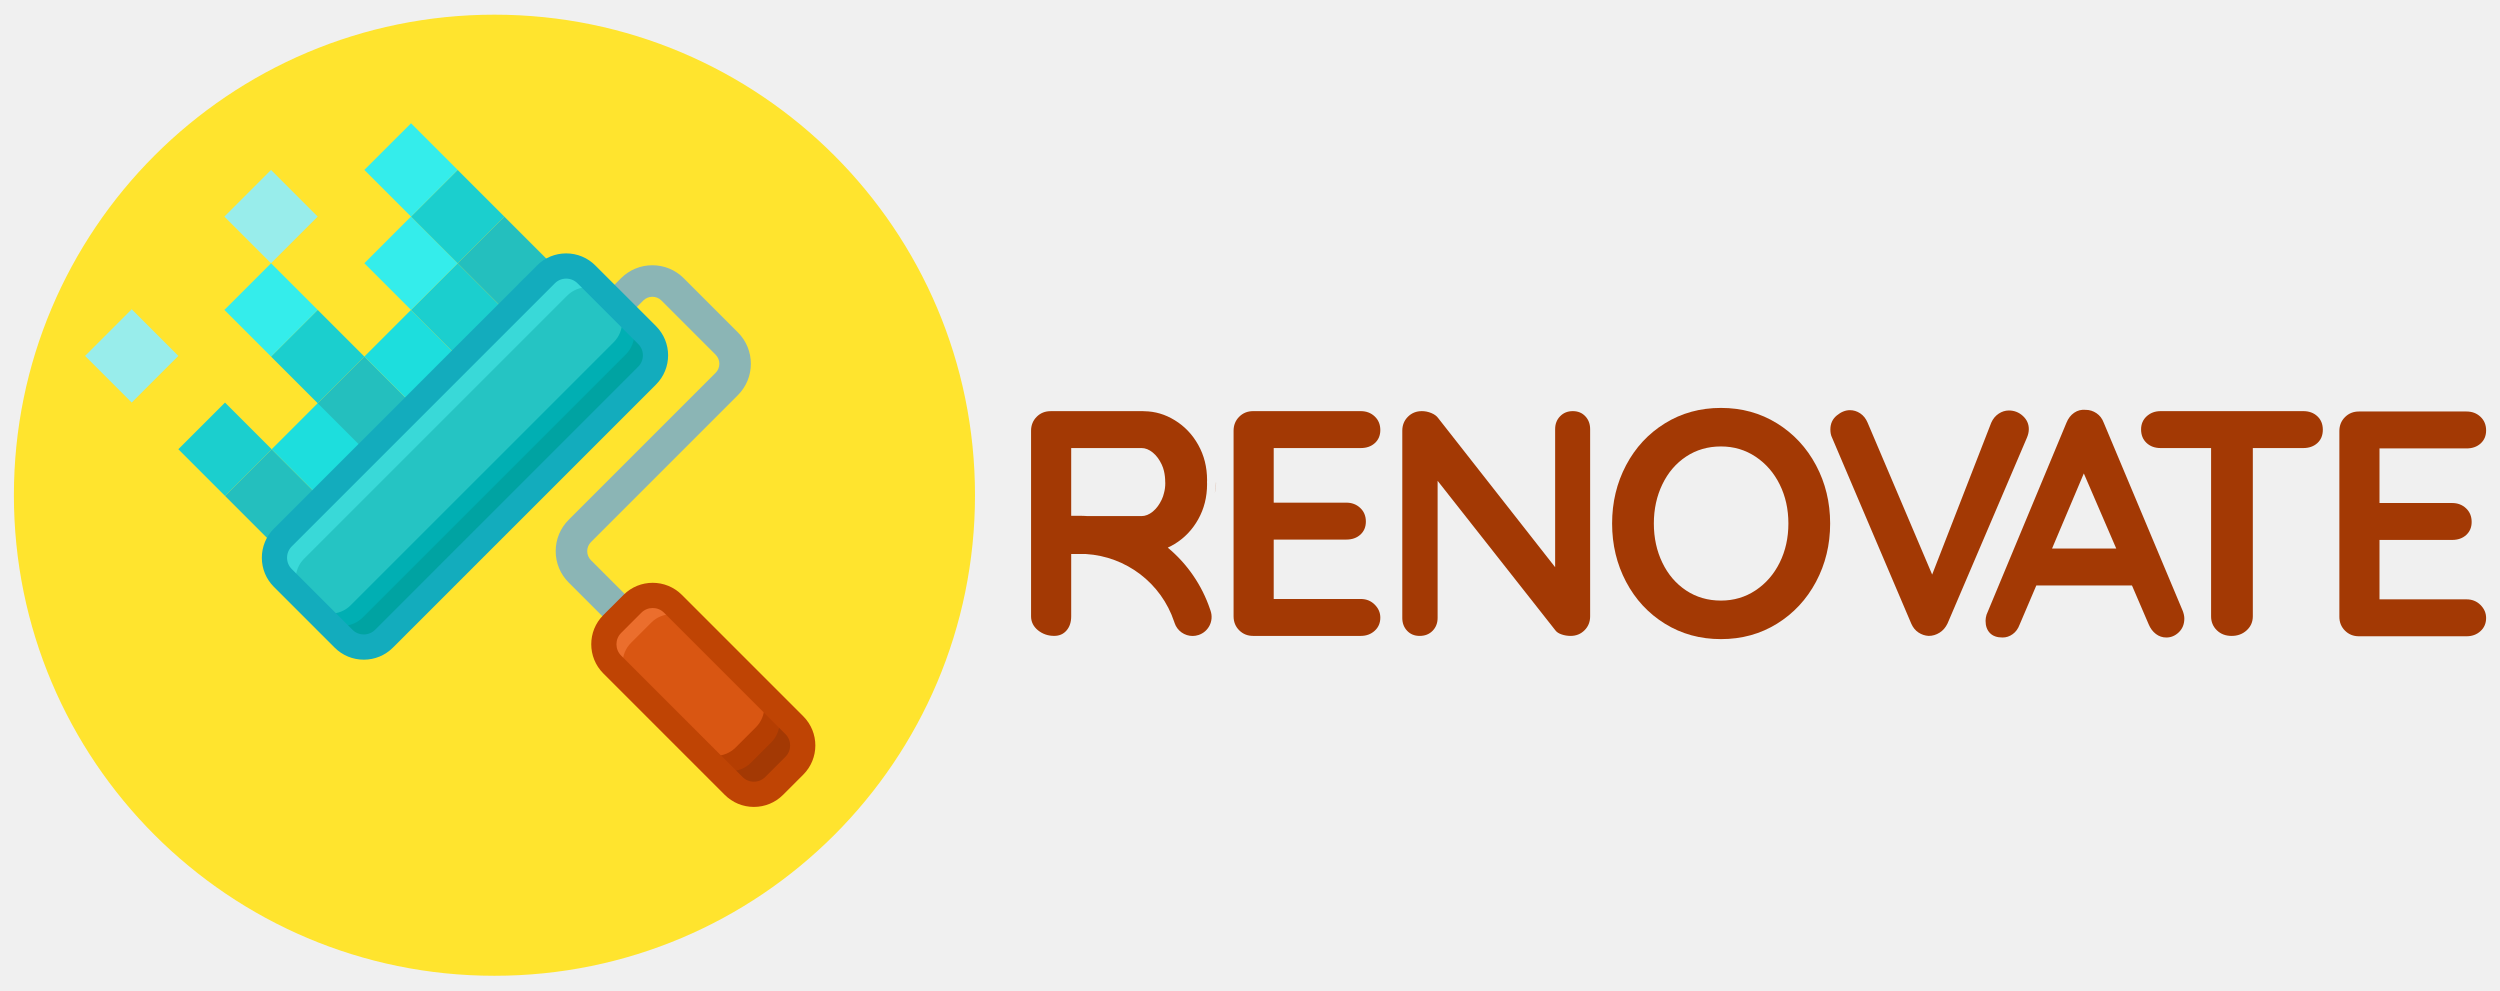
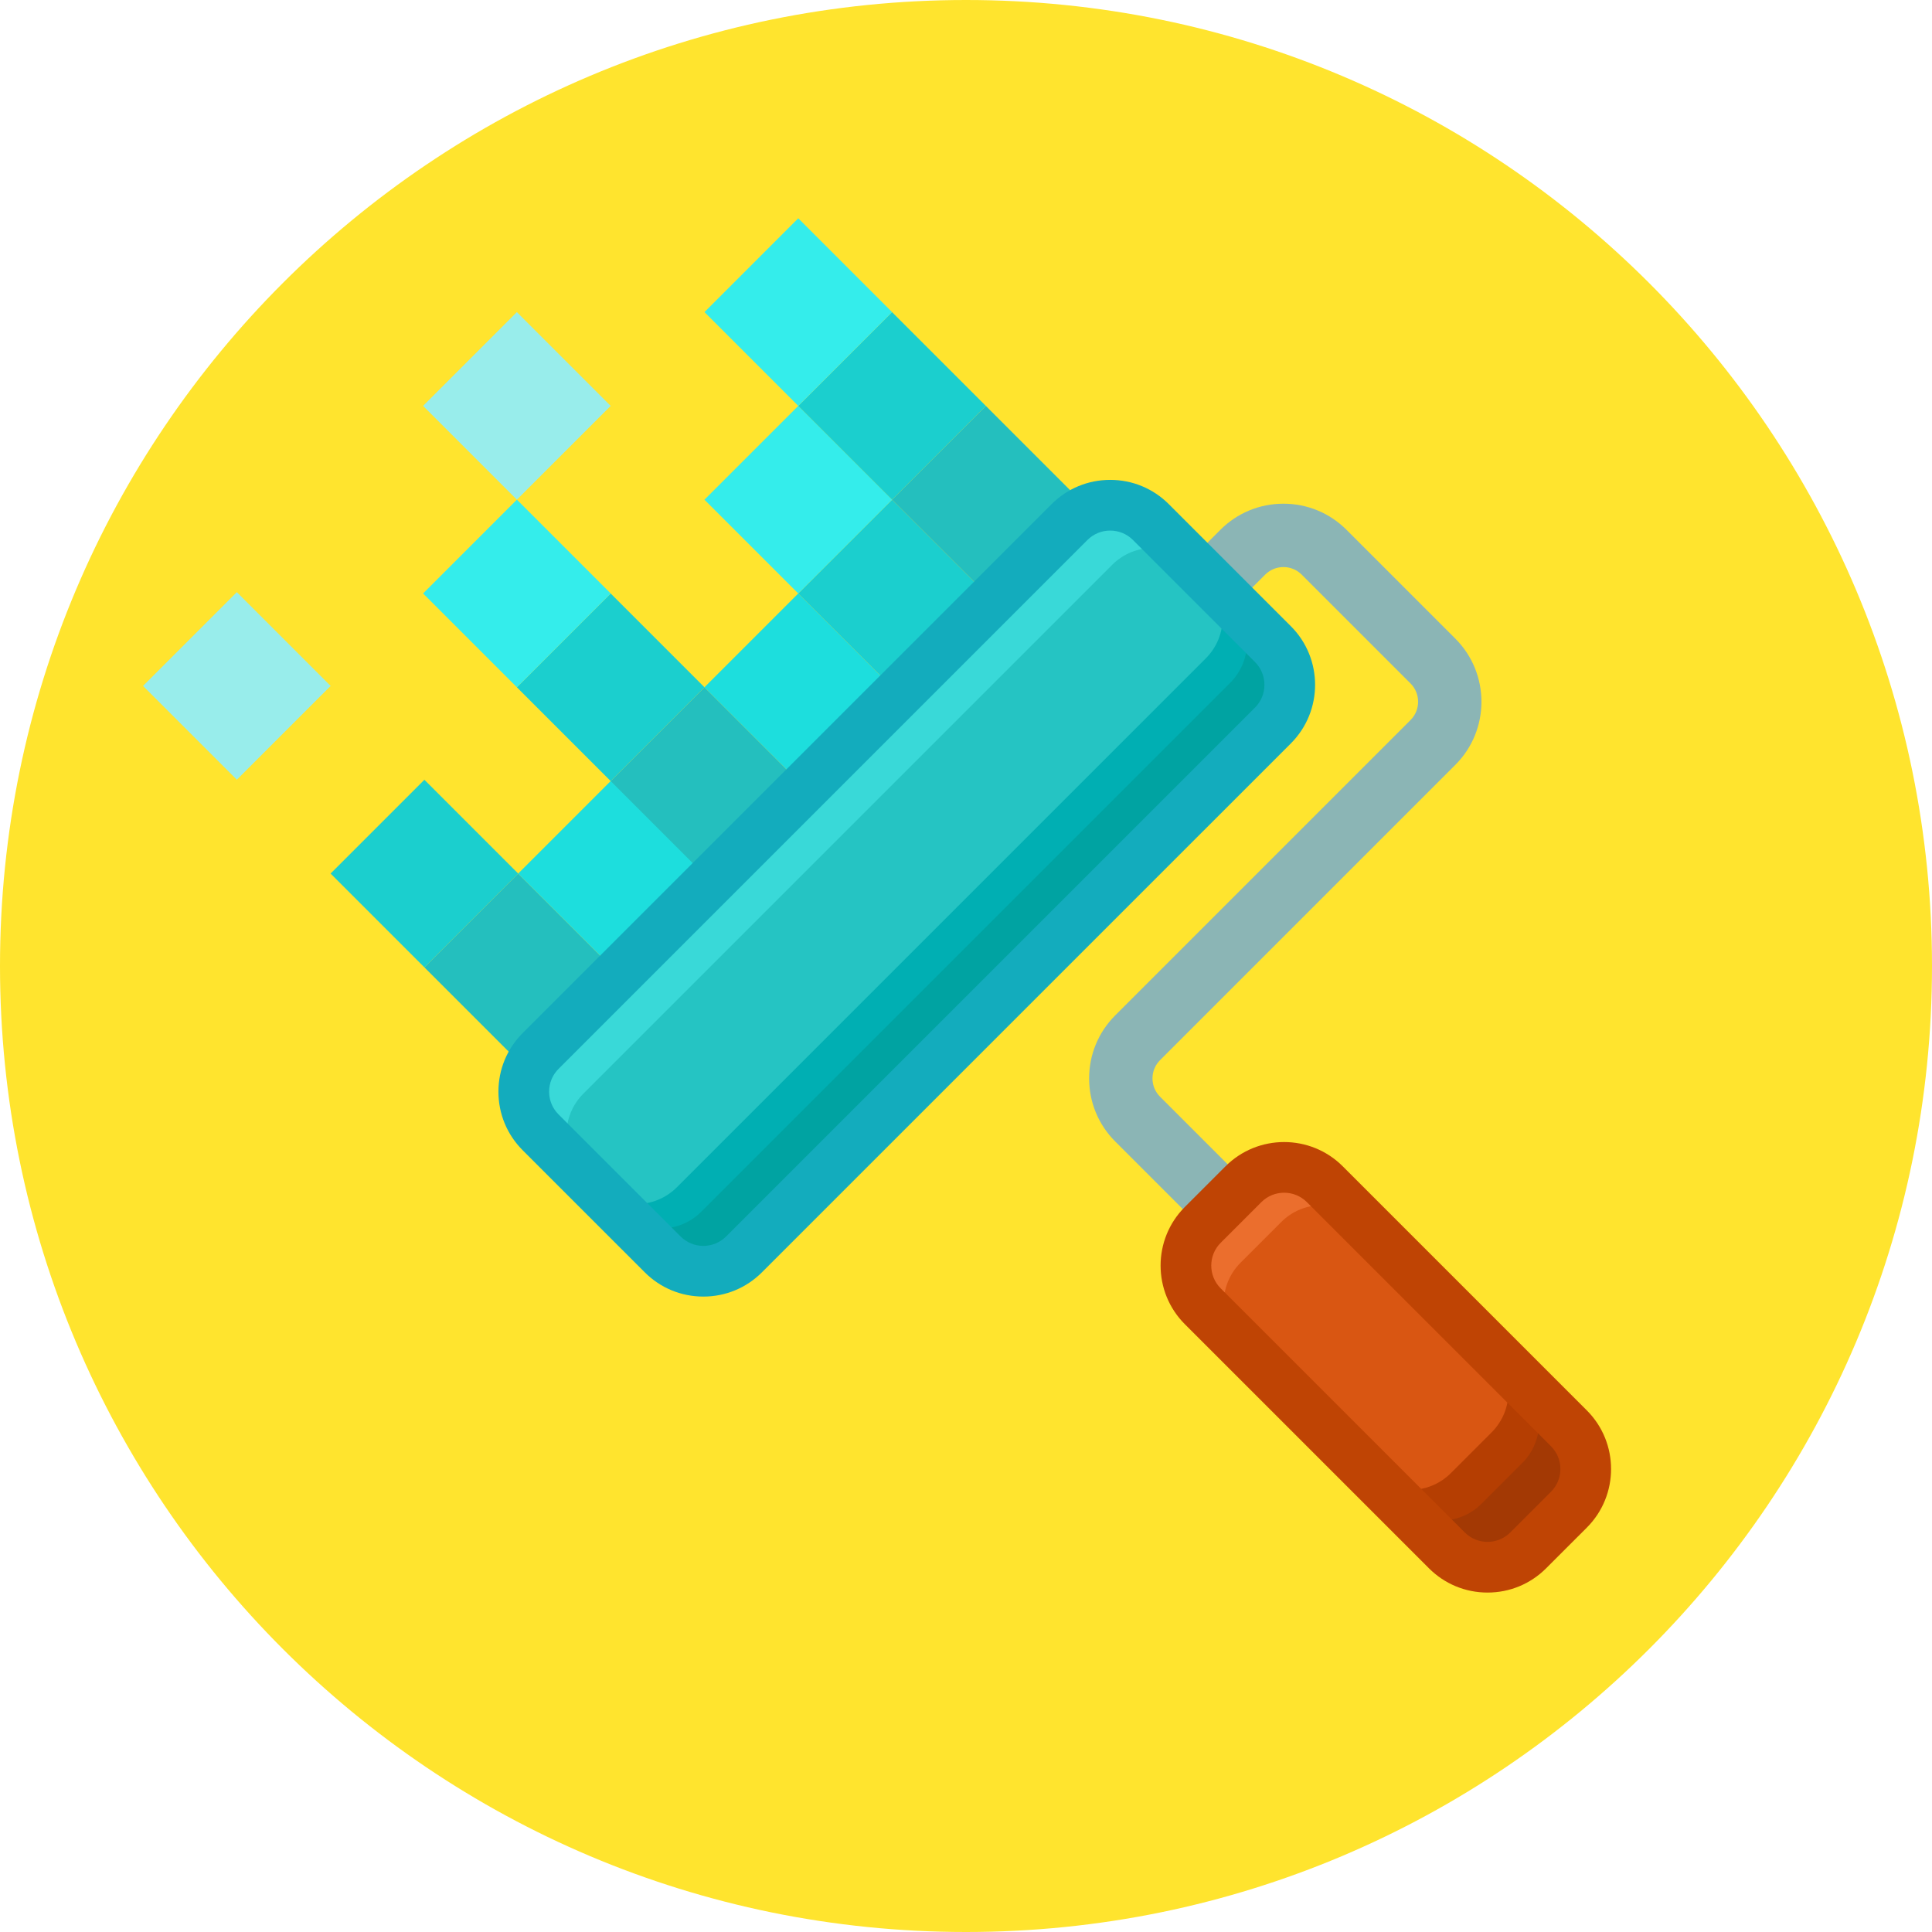
- <svg xmlns="http://www.w3.org/2000/svg" version="1.1" id="Слой_1" x="0px" y="0px" width="960px" height="380.333px" viewBox="0 0 960 380.333" enable-background="new 0 0 960 380.333" xml:space="preserve">
-   <g>
-     <g>
-       <g>
-         <path fill="#A33904" d="M466.935,185.128c0,1.459-0.159,2.865-0.478,4.218c0.345-1.22,0.504-2.52,0.504-3.873     C466.962,185.366,466.962,185.234,466.935,185.128z" />
-       </g>
-       <g>
-         <path fill="#A33904" d="M527.885,232.165c1.438,1.44,2.158,3.103,2.158,4.995c0,2.054-0.72,3.741-2.158,5.054     c-1.438,1.316-3.225,1.974-5.362,1.974h-41.309c-2.137,0-3.926-0.718-5.362-2.158c-1.439-1.438-2.158-3.225-2.158-5.365v-71.269     c0-2.137,0.719-3.925,2.158-5.364c1.436-1.438,3.225-2.158,5.362-2.158h41.309c2.137,0,3.925,0.677,5.362,2.034     s2.158,3.105,2.158,5.241c0,2.056-0.699,3.721-2.096,4.995c-1.399,1.275-3.205,1.911-5.425,1.911h-33.415v20.961h27.866     c2.137,0,3.925,0.679,5.362,2.036c1.438,1.355,2.158,3.103,2.158,5.241c0,2.054-0.699,3.72-2.096,4.995     c-1.399,1.275-3.204,1.909-5.425,1.909h-27.866v22.812h33.415C524.66,230.007,526.447,230.727,527.885,232.165z" />
-       </g>
-       <g>
-         <path fill="#A33904" d="M608.763,159.847c1.233,1.316,1.85,2.958,1.85,4.932v71.886c0,2.14-0.72,3.927-2.161,5.365     c-1.435,1.44-3.223,2.158-5.362,2.158c-1.15,0-2.28-0.184-3.388-0.554c-1.114-0.37-1.912-0.883-2.404-1.541l-45.254-57.461v52.65     c0,1.974-0.64,3.619-1.912,4.932c-1.277,1.316-2.94,1.974-4.995,1.974c-1.974,0-3.575-0.658-4.808-1.974     c-1.233-1.313-1.85-2.958-1.85-4.932v-71.886c0-2.137,0.718-3.925,2.158-5.364c1.435-1.438,3.225-2.158,5.362-2.158     c1.233,0,2.445,0.246,3.637,0.74c1.192,0.493,2.075,1.152,2.653,1.973l44.883,57.214v-53.022c0-1.974,0.632-3.616,1.912-4.932     c1.269-1.315,2.896-1.973,4.87-1.973S607.53,158.532,608.763,159.847z" />
-       </g>
-       <g>
-         <path fill="#A33904" d="M697.347,223.412c-3.616,6.782-8.611,12.144-14.981,16.09c-6.373,3.945-13.543,5.919-21.517,5.919     s-15.147-1.974-21.517-5.919c-6.373-3.945-11.344-9.308-14.919-16.09c-3.578-6.782-5.365-14.243-5.365-22.382     c0-8.137,1.787-15.598,5.365-22.38c3.575-6.781,8.546-12.146,14.919-16.091c6.37-3.945,13.543-5.918,21.517-5.918     s15.144,1.973,21.517,5.918c6.37,3.945,11.365,9.31,14.981,16.091c3.616,6.782,5.427,14.243,5.427,22.38     C702.774,209.169,700.964,216.63,697.347,223.412z M683.415,186.049c-2.22-4.479-5.303-8.033-9.248-10.665     c-3.948-2.631-8.385-3.947-13.318-3.947c-5.015,0-9.476,1.295-13.38,3.885s-6.945,6.147-9.124,10.665     c-2.179,4.523-3.267,9.538-3.267,15.043c0,5.51,1.088,10.525,3.267,15.043c2.179,4.523,5.22,8.077,9.124,10.668     c3.904,2.588,8.365,3.883,13.38,3.883c4.932,0,9.37-1.313,13.318-3.945c3.945-2.629,7.028-6.184,9.248-10.665     c2.217-4.482,3.329-9.474,3.329-14.984C686.744,195.525,685.633,190.53,683.415,186.049z" />
-       </g>
-       <g>
-         <path fill="#A33904" d="M776.786,159.724c1.518,1.398,2.28,3.081,2.28,5.055c0,1.069-0.246,2.179-0.741,3.329L747.87,239.38     c-0.741,1.562-1.769,2.754-3.083,3.575c-1.316,0.824-2.715,1.233-4.194,1.233c-1.399-0.08-2.694-0.513-3.883-1.295     c-1.194-0.78-2.119-1.912-2.774-3.391l-30.457-71.517c-0.412-0.821-0.617-1.85-0.617-3.083c0-2.22,0.821-4.008,2.466-5.364     c1.642-1.356,3.329-2.035,5.054-2.035c1.399,0,2.715,0.412,3.948,1.233c1.233,0.822,2.176,2.015,2.834,3.576l24.786,58.324     l22.688-58.324c0.658-1.48,1.604-2.631,2.837-3.453c1.233-0.821,2.546-1.233,3.945-1.233     C773.475,157.627,775.262,158.326,776.786,159.724z" />
-       </g>
-       <g>
-         <path fill="#A33904" d="M838.783,237.53c0,2.137-0.699,3.883-2.096,5.241c-1.399,1.355-3.002,2.034-4.811,2.034     c-1.479,0-2.816-0.453-4.008-1.357c-1.192-0.902-2.116-2.135-2.774-3.699l-6.411-14.919H781.94l-6.414,15.043     c-0.575,1.562-1.458,2.774-2.65,3.637c-1.192,0.863-2.487,1.295-3.883,1.295c-2.14,0-3.761-0.575-4.87-1.725     c-1.111-1.15-1.666-2.715-1.666-4.686c0-0.741,0.124-1.521,0.37-2.344l30.703-73.736c0.658-1.644,1.642-2.917,2.958-3.822     c1.316-0.904,2.795-1.275,4.44-1.11c1.479,0,2.855,0.431,4.129,1.294c1.275,0.864,2.199,2.078,2.774,3.638l30.335,72.256     C838.576,235.639,838.783,236.626,838.783,237.53z M787.981,210.648h24.662l-12.455-28.853L787.981,210.648z" />
-       </g>
-       <g>
-         <path fill="#A33904" d="M889.87,159.847c1.396,1.316,2.096,3.041,2.096,5.178c0,2.138-0.699,3.844-2.096,5.118     c-1.399,1.275-3.207,1.911-5.427,1.911h-19.359v64.612c0,2.14-0.782,3.927-2.342,5.365c-1.562,1.44-3.495,2.158-5.795,2.158     c-2.303,0-4.194-0.718-5.673-2.158c-1.479-1.438-2.217-3.225-2.217-5.365v-64.612h-19.362c-2.217,0-4.028-0.657-5.425-1.973     c-1.399-1.313-2.096-3.04-2.096-5.178c0-2.054,0.718-3.739,2.158-5.055c1.438-1.315,3.225-1.973,5.362-1.973h54.748     C886.663,157.874,888.471,158.532,889.87,159.847z" />
-       </g>
-       <g>
-         <path fill="#A33904" d="M952.509,232.306c1.435,1.44,2.158,3.103,2.158,4.995c0,2.054-0.723,3.741-2.158,5.054     c-1.44,1.316-3.228,1.974-5.365,1.974h-41.309c-2.137,0-3.925-0.718-5.362-2.158c-1.44-1.438-2.158-3.225-2.158-5.365v-71.269     c0-2.137,0.718-3.925,2.158-5.364c1.438-1.438,3.225-2.158,5.362-2.158h41.309c2.137,0,3.925,0.677,5.365,2.034     c1.435,1.356,2.158,3.105,2.158,5.241c0,2.056-0.699,3.721-2.098,4.995c-1.399,1.275-3.205,1.911-5.425,1.911h-33.415v20.961     h27.866c2.137,0,3.925,0.679,5.365,2.036c1.438,1.355,2.158,3.103,2.158,5.241c0,2.054-0.699,3.72-2.098,4.995     c-1.396,1.275-3.204,1.909-5.425,1.909h-27.866v22.812h33.415C949.281,230.149,951.068,230.869,952.509,232.306z" />
-       </g>
-       <g>
-         <path fill="#A33904" d="M464.881,234.606l-0.176-0.528c-3.199-9.53-8.928-17.668-16.282-23.79     c0.888-0.406,1.765-0.863,2.626-1.391c3.793-2.308,6.817-5.465,9.072-9.497c2.255-4.032,3.396-8.542,3.396-13.555     c0-0.239,0-0.477-0.027-0.716c0.027-0.239,0.027-0.504,0.027-0.743c0-5.014-1.141-9.523-3.396-13.555     c-2.255-4.032-5.279-7.189-9.072-9.497c-3.634-2.228-7.507-3.369-11.592-3.422c-0.159-0.027-0.318-0.027-0.477-0.027h-35.52     c-2.149,0-3.926,0.716-5.358,2.149c-1.432,1.432-2.175,3.236-2.175,5.359v71.278c0,2.122,0.902,3.926,2.653,5.359     c1.777,1.432,3.846,2.149,6.234,2.149c1.963,0,3.555-0.69,4.748-2.096c1.194-1.379,1.777-3.183,1.777-5.411v-23.927h5.65     c15.463,0.952,28.903,11.138,33.88,25.962l0.171,0.513c1.019,3.059,3.865,4.992,6.919,4.992c0.764,0,1.543-0.122,2.308-0.378     C464.09,242.558,466.156,238.427,464.881,234.606z M438.343,172.05c1.486,0,2.918,0.584,4.324,1.724     c1.406,1.167,2.547,2.706,3.449,4.642c0.371,0.796,0.663,1.618,0.849,2.467c0.318,1.353,0.478,2.759,0.478,4.244     c0.026,0.106,0.026,0.239,0.026,0.345c0,1.353-0.159,2.653-0.504,3.873c-0.186,0.849-0.477,1.671-0.849,2.467     c-0.902,1.937-2.043,3.475-3.449,4.642c-1.406,1.141-2.838,1.724-4.324,1.724h-20.685c-1.009-0.058-2.016-0.12-3.036-0.12h-3.23     c-0.018,0-0.035,0.005-0.053,0.005V172.05H438.343z" />
-       </g>
-     </g>
-     <g>
-       <circle fill="#FFE42E" cx="189.867" cy="190.167" r="184.533" />
-     </g>
-     <g>
-       <path fill="#8BB5B5" d="M256.46,261.778l-38.082-38.082c-3.219-3.219-4.992-7.499-4.992-12.052c0-4.552,1.773-8.833,4.992-12.051    l56.411-56.412c1.925-1.925,1.925-5.059,0-6.985L254,115.407c-0.933-0.933-2.173-1.447-3.492-1.447    c-1.319,0-2.56,0.514-3.492,1.447l-12.695,12.695l-8.56-8.56l12.695-12.695c3.219-3.219,7.5-4.992,12.052-4.992    s8.833,1.773,12.051,4.992l20.79,20.789c6.645,6.646,6.645,17.458,0,24.103l-56.412,56.412c-0.933,0.933-1.447,2.173-1.447,3.492    c0,1.319,0.514,2.56,1.446,3.492l38.083,38.082L256.46,261.778z" />
-     </g>
-     <g>
-       <path fill="#D95612" d="M305.039,294.025l-7.772,7.772c-4.292,4.292-11.251,4.292-15.544,0l-46.631-46.631    c-4.292-4.292-4.292-11.251,0-15.544l7.772-7.772c4.292-4.292,11.251-4.292,15.544,0l46.631,46.631    C309.331,282.774,309.331,289.733,305.039,294.025z" />
-     </g>
-     <g>
-       <rect x="91.652" y="177.754" transform="matrix(0.7071 -0.7071 0.7071 0.7071 -104.0949 129.5398)" fill="#24BFBE" width="25.338" height="25.338" />
-     </g>
-     <g>
-       <path fill="#25C4C3" d="M225.184,105.364l23.316,23.316c4.29,4.29,4.29,11.254,0,15.544L147.465,245.257    c-4.29,4.29-11.254,4.29-15.544,0l-23.316-23.316c-4.29-4.29-4.29-11.254,0-15.544L209.64,105.364    C213.93,101.074,220.894,101.074,225.184,105.364z" />
-     </g>
-     <g>
-       <rect x="109.569" y="159.838" transform="matrix(0.7071 -0.7071 0.7071 0.7071 -86.1781 136.9612)" fill="#1DDEDD" width="25.338" height="25.338" />
-     </g>
-     <g>
-       <path fill="#00AFB3" d="M235.676,115.856l12.824,12.824c4.29,4.29,4.29,11.254,0,15.544L147.465,245.257    c-4.29,4.29-11.254,4.29-15.544,0l-12.824-12.824c4.29,4.29,11.254,4.29,15.544,0L235.676,131.4    C239.966,127.11,239.966,120.146,235.676,115.856z" />
-     </g>
-     <g>
-       <rect x="127.237" y="142.17" transform="matrix(0.7071 -0.7071 0.7071 0.7071 -68.5101 144.2795)" fill="#24BFBE" width="25.338" height="25.338" />
-     </g>
-     <g>
-       <rect x="145.153" y="124.253" transform="matrix(0.7071 -0.7071 0.7071 0.7071 -50.5934 151.7008)" fill="#1DDEDD" width="25.338" height="25.338" />
-     </g>
-     <g>
-       <rect x="163.07" y="106.336" transform="matrix(0.7071 -0.7071 0.7071 0.7071 -32.6766 159.1222)" fill="#1BCFCE" width="25.338" height="25.338" />
-     </g>
-     <g>
-       <rect x="180.987" y="88.419" transform="matrix(0.7071 -0.7071 0.7071 0.7071 -14.7598 166.5436)" fill="#24BFBE" width="25.338" height="25.338" />
-     </g>
-     <g>
-       <rect x="73.735" y="159.838" transform="matrix(0.7071 -0.7071 0.7071 0.7071 -96.6735 111.623)" fill="#1BCFCE" width="25.338" height="25.338" />
-     </g>
-     <g>
-       <rect x="109.32" y="124.253" transform="matrix(0.7071 -0.7071 0.7071 0.7071 -61.0888 126.3627)" fill="#1BCFCE" width="25.338" height="25.338" />
-     </g>
-     <g>
-       <rect x="145.153" y="88.419" transform="matrix(0.7071 -0.7071 0.7071 0.7071 -25.2552 141.2054)" fill="#34EDEB" width="25.338" height="25.338" />
-     </g>
-     <g>
-       <rect x="163.07" y="70.503" transform="matrix(0.7071 -0.7071 0.7071 0.7071 -7.3384 148.6268)" fill="#1BCFCE" width="25.338" height="25.338" />
-     </g>
-     <g>
-       <rect x="91.408" y="106.332" transform="matrix(0.7071 -0.7071 0.7071 0.7071 -53.6628 108.4478)" fill="#34EDEB" width="25.338" height="25.338" />
-     </g>
-     <g>
-       <rect x="145.158" y="52.581" transform="matrix(0.7071 -0.7071 0.7071 0.7071 0.0875 130.7119)" fill="#34EDEB" width="25.338" height="25.338" />
-     </g>
-     <g>
-       <rect x="37.906" y="124" transform="matrix(0.7071 -0.7071 0.7071 0.7071 -81.8262 75.7913)" fill="#98EDEB" width="25.338" height="25.338" />
-     </g>
-     <g>
-       <path fill="#B53E02" d="M290.272,263.715l6.738,6.738c4.29,4.29,4.29,11.254,0,15.544l-7.772,7.772    c-4.29,4.29-11.254,4.29-15.544,0l-6.738-6.738c4.29,4.29,11.254,4.29,15.544,0l7.772-7.772    C294.563,274.969,294.563,268.005,290.272,263.715z" />
-     </g>
-     <g>
-       <rect x="91.403" y="70.503" transform="matrix(0.7071 -0.7071 0.7071 0.7071 -28.3292 97.9505)" fill="#98EDEB" width="25.338" height="25.338" />
-     </g>
-     <g>
-       <path fill="#00A3A2" d="M240.339,120.519l8.16,8.16c4.29,4.29,4.29,11.254,0,15.544L147.465,245.257    c-4.29,4.29-11.254,4.29-15.544,0l-8.16-8.16c4.29,4.29,11.254,4.29,15.544,0l101.034-101.034    C244.629,131.773,244.629,124.809,240.339,120.519z" />
-     </g>
-     <g>
-       <path fill="#39D9D8" d="M233.344,113.525l-8.16-8.16c-4.29-4.29-11.254-4.29-15.544,0L108.606,206.398    c-4.29,4.29-4.29,11.254,0,15.544l8.16,8.16c-4.29-4.29-4.29-11.254,0-15.544l101.034-101.034    C222.091,109.235,229.054,109.235,233.344,113.525z" />
-     </g>
-     <g>
-       <path fill="#A33904" d="M296.125,269.568l8.028,8.028c4.29,4.29,4.29,11.254,0,15.544l-7.772,7.772    c-4.29,4.29-11.254,4.29-15.544,0l-8.028-8.028c4.29,4.29,11.254,4.29,15.544,0l7.772-7.772    C300.415,280.821,300.415,273.858,296.125,269.568z" />
-     </g>
-     <g>
-       <path fill="#EB6E2D" d="M265.631,239.074l-4.142-4.142c-6.438-6.438-16.877-6.438-23.316,0l0,0    c-6.438,6.438-6.438,16.877,0,23.316l4.142,4.142c-4.29-4.29-4.29-11.254,0-15.544l7.772-7.772    C254.378,234.784,261.341,234.784,265.631,239.074z" />
-     </g>
-     <g>
-       <path fill="#13ACBD" d="M139.694,253.317c-4.23,0-8.207-1.646-11.196-4.636l-23.316-23.315c-2.989-2.99-4.635-6.965-4.635-11.195    c0-4.23,1.646-8.207,4.635-11.196L206.216,101.94c2.99-2.989,6.965-4.636,11.196-4.636s8.206,1.646,11.196,4.636l23.315,23.315    c6.173,6.173,6.173,16.218,0,22.392L150.889,248.681C147.899,251.67,143.924,253.317,139.694,253.317z M217.412,106.989    c-1.644,0-3.188,0.639-4.348,1.799L112.03,209.822c-1.161,1.16-1.799,2.705-1.799,4.348c0,1.643,0.639,3.188,1.799,4.348    l23.316,23.315c1.16,1.161,2.705,1.799,4.348,1.799c1.643,0,3.188-0.639,4.348-1.799L245.076,140.8    c1.161-1.16,1.799-2.705,1.799-4.348s-0.639-3.188-1.799-4.348l-23.315-23.315C220.6,107.627,219.056,106.989,217.412,106.989z" />
-     </g>
-     <g>
-       <path fill="#BF4404" d="M289.496,309.858c-4.229,0-8.206-1.647-11.196-4.638l-46.631-46.63c-6.172-6.173-6.172-16.218,0-22.391    l7.772-7.772c6.175-6.173,16.218-6.172,22.391,0l46.631,46.631c6.173,6.174,6.173,16.218,0,22.391l-7.772,7.772    C297.701,308.211,293.725,309.858,289.496,309.858z M250.636,233.476c-1.574,0-3.149,0.6-4.348,1.798l-7.772,7.772    c-2.397,2.397-2.397,6.299,0,8.697l46.631,46.63c1.161,1.162,2.706,1.801,4.348,1.801c1.642,0,3.187-0.64,4.348-1.801l7.772-7.772    c2.397-2.397,2.397-6.298,0-8.696l-46.631-46.631C253.785,234.075,252.21,233.476,250.636,233.476z" />
-     </g>
-   </g>
+ <svg xmlns="http://www.w3.org/2000/svg" width="500" height="500" viewBox="0 0 500 500" fill="none">
+   <rect width="500" height="500" fill="white" />
+   <path d="M250 500C388.071 500 500 388.071 500 250C500 111.929 388.071 0 250 0C111.929 0 0 111.929 0 250C0 388.071 111.929 500 250 500Z" fill="#FFE42E" />
+   <path d="M340.218 347.016L288.626 295.424C284.265 291.063 281.863 285.265 281.863 279.096C281.863 272.929 284.265 267.13 288.626 262.77L365.05 186.345C367.658 183.737 367.658 179.491 365.05 176.882L336.886 148.717C335.622 147.453 333.942 146.757 332.155 146.757C330.368 146.757 328.687 147.453 327.424 148.717L310.225 165.916L298.628 154.319L315.827 137.12C320.188 132.759 325.988 130.357 332.155 130.357C338.322 130.357 344.121 132.759 348.481 137.12L376.647 165.285C385.649 174.289 385.649 188.936 376.647 197.939L300.221 274.364C298.957 275.628 298.261 277.308 298.261 279.095C298.261 280.882 298.957 282.563 300.22 283.826L351.814 335.418L340.218 347.016Z" fill="#8BB5B5" />
+   <path d="M406.032 390.704L395.503 401.233C389.688 407.048 380.26 407.048 374.444 401.233L311.27 338.059C305.455 332.244 305.455 322.816 311.27 317L321.799 306.471C327.614 300.656 337.042 300.656 342.858 306.471L406.032 369.645C411.847 375.461 411.847 384.889 406.032 390.704Z" fill="#D95612" />
+   <path d="M134.101 226.073L109.829 250.346L134.101 274.619L158.374 250.346L134.101 226.073Z" fill="#24BFBE" />
+   <path d="M297.847 135.111L329.434 166.699C335.246 172.511 335.246 181.946 329.434 187.758L192.555 324.634C186.743 330.446 177.308 330.446 171.497 324.634L139.909 293.046C134.097 287.235 134.097 277.8 139.909 271.988L276.788 135.111C282.6 129.299 292.035 129.299 297.847 135.111Z" fill="#25C4C3" />
+   <path d="M158.376 201.801L134.103 226.074L158.376 250.347L182.648 226.074L158.376 201.801Z" fill="#1DDEDD" />
+   <path d="M312.061 149.326L329.434 166.699C335.246 172.511 335.246 181.946 329.434 187.758L192.555 324.634C186.743 330.446 177.308 330.446 171.496 324.634L154.123 307.261C159.935 313.073 169.369 313.073 175.181 307.261L312.061 170.384C317.873 164.572 317.873 155.138 312.061 149.326Z" fill="#00AFB3" />
+   <path d="M182.312 177.865L158.039 202.138L182.312 226.411L206.584 202.138L182.312 177.865Z" fill="#24BFBE" />
+   <path d="M206.584 153.593L182.311 177.866L206.584 202.139L230.857 177.866L206.584 153.593Z" fill="#1DDEDD" />
+   <path d="M230.857 129.32L206.584 153.593L230.857 177.865L255.13 153.593L230.857 129.32Z" fill="#1BCFCE" />
+   <path d="M255.13 105.047L230.857 129.319L255.13 153.592L279.403 129.319L255.13 105.047Z" fill="#24BFBE" />
+   <path d="M109.829 201.801L85.556 226.074L109.829 250.347L134.102 226.074L109.829 201.801Z" fill="#1BCFCE" />
+   <path d="M158.038 153.592L133.766 177.865L158.038 202.138L182.311 177.865L158.038 153.592Z" fill="#1BCFCE" />
+   <path d="M206.584 105.047L182.311 129.319L206.584 153.592L230.857 129.319L206.584 105.047Z" fill="#34EDEB" />
+   <path d="M230.858 80.774L206.585 105.047L230.858 129.32L255.131 105.047L230.858 80.774Z" fill="#1BCFCE" />
+   <path d="M133.772 129.313L109.5 153.586L133.772 177.859L158.045 153.586L133.772 129.313Z" fill="#34EDEB" />
+   <path d="M206.591 56.494L182.318 80.767L206.591 105.04L230.864 80.767L206.591 56.494Z" fill="#34EDEB" />
+   <path d="M61.29 153.249L37.017 177.522L61.29 201.794L85.563 177.522L61.29 153.249Z" fill="#98EDEB" />
+   <path d="M386.026 349.641L395.154 358.769C400.966 364.581 400.966 374.016 395.154 379.828L384.625 390.357C378.813 396.169 369.378 396.169 363.566 390.357L354.438 381.229C360.25 387.041 369.684 387.041 375.496 381.229L386.026 370.699C391.839 364.887 391.839 355.453 386.026 349.641Z" fill="#B53E02" />
+   <path d="M133.766 80.774L109.493 105.046L133.766 129.319L158.039 105.046L133.766 80.774Z" fill="#98EDEB" />
+   <path d="M318.378 155.643L329.433 166.698C335.245 172.51 335.245 181.944 329.433 187.756L192.555 324.634C186.743 330.446 177.308 330.446 171.496 324.634L160.442 313.579C166.253 319.391 175.688 319.391 181.5 313.579L318.378 176.701C324.19 170.889 324.19 161.455 318.378 155.643Z" fill="#00A3A2" />
+   <path d="M308.901 146.168L297.846 135.113C292.035 129.301 282.6 129.301 276.788 135.113L139.91 271.989C134.098 277.801 134.098 287.236 139.91 293.048L150.965 304.103C145.153 298.291 145.153 288.856 150.965 283.044L287.843 146.166C293.656 140.356 303.089 140.356 308.901 146.168Z" fill="#39D9D8" />
+   <path d="M393.955 357.57L404.831 368.446C410.643 374.258 410.643 383.693 404.831 389.505L394.302 400.034C388.49 405.846 379.056 405.846 373.244 400.034L362.367 389.158C368.179 394.97 377.614 394.97 383.426 389.158L393.955 378.629C399.767 372.815 399.767 363.382 393.955 357.57Z" fill="#A33904" />
+   <path d="M352.643 316.258L347.031 310.646C338.309 301.924 324.167 301.924 315.444 310.646C306.722 319.368 306.722 333.511 315.444 342.234L321.055 347.846C315.243 342.034 315.243 332.599 321.055 326.787L331.584 316.258C337.398 310.446 346.831 310.446 352.643 316.258Z" fill="#EB6E2D" />
+   <path d="M182.027 335.554C176.296 335.554 170.908 333.324 166.859 329.273L135.271 297.687C131.222 293.636 128.992 288.251 128.992 282.52C128.992 276.789 131.222 271.401 135.271 267.352L272.149 130.473C276.2 126.423 281.585 124.192 287.317 124.192C293.049 124.192 298.434 126.422 302.485 130.473L334.072 162.059C342.435 170.422 342.435 184.031 334.072 192.395L197.194 329.273C193.143 333.322 187.758 335.554 182.027 335.554ZM287.317 137.313C285.09 137.313 282.998 138.179 281.427 139.75L144.549 276.628C142.976 278.2 142.111 280.293 142.111 282.519C142.111 284.744 142.977 286.838 144.549 288.409L176.137 319.996C177.708 321.568 179.801 322.433 182.027 322.433C184.253 322.433 186.346 321.567 187.918 319.996L324.796 183.119C326.368 181.547 327.233 179.454 327.233 177.228C327.233 175.003 326.367 172.909 324.796 171.338L293.209 139.751C291.636 138.177 289.544 137.313 287.317 137.313Z" fill="#13ACBD" />
+   <path d="M384.975 412.154C379.245 412.154 373.857 409.923 369.807 405.87L306.632 342.697C298.271 334.334 298.271 320.726 306.632 312.363L317.161 301.834C325.527 293.471 339.133 293.472 347.496 301.834L410.671 365.008C419.034 373.372 419.034 386.98 410.671 395.343L400.141 405.872C396.09 409.923 390.704 412.154 384.975 412.154ZM332.328 308.674C330.196 308.674 328.062 309.487 326.438 311.11L315.908 321.639C312.661 324.886 312.661 330.173 315.908 333.421L379.083 396.594C380.656 398.169 382.749 399.034 384.973 399.034C387.198 399.034 389.291 398.167 390.864 396.594L401.393 386.065C404.64 382.818 404.64 377.533 401.393 374.284L338.219 311.11C336.594 309.485 334.461 308.674 332.328 308.674Z" fill="#BF4404" />
</svg>
